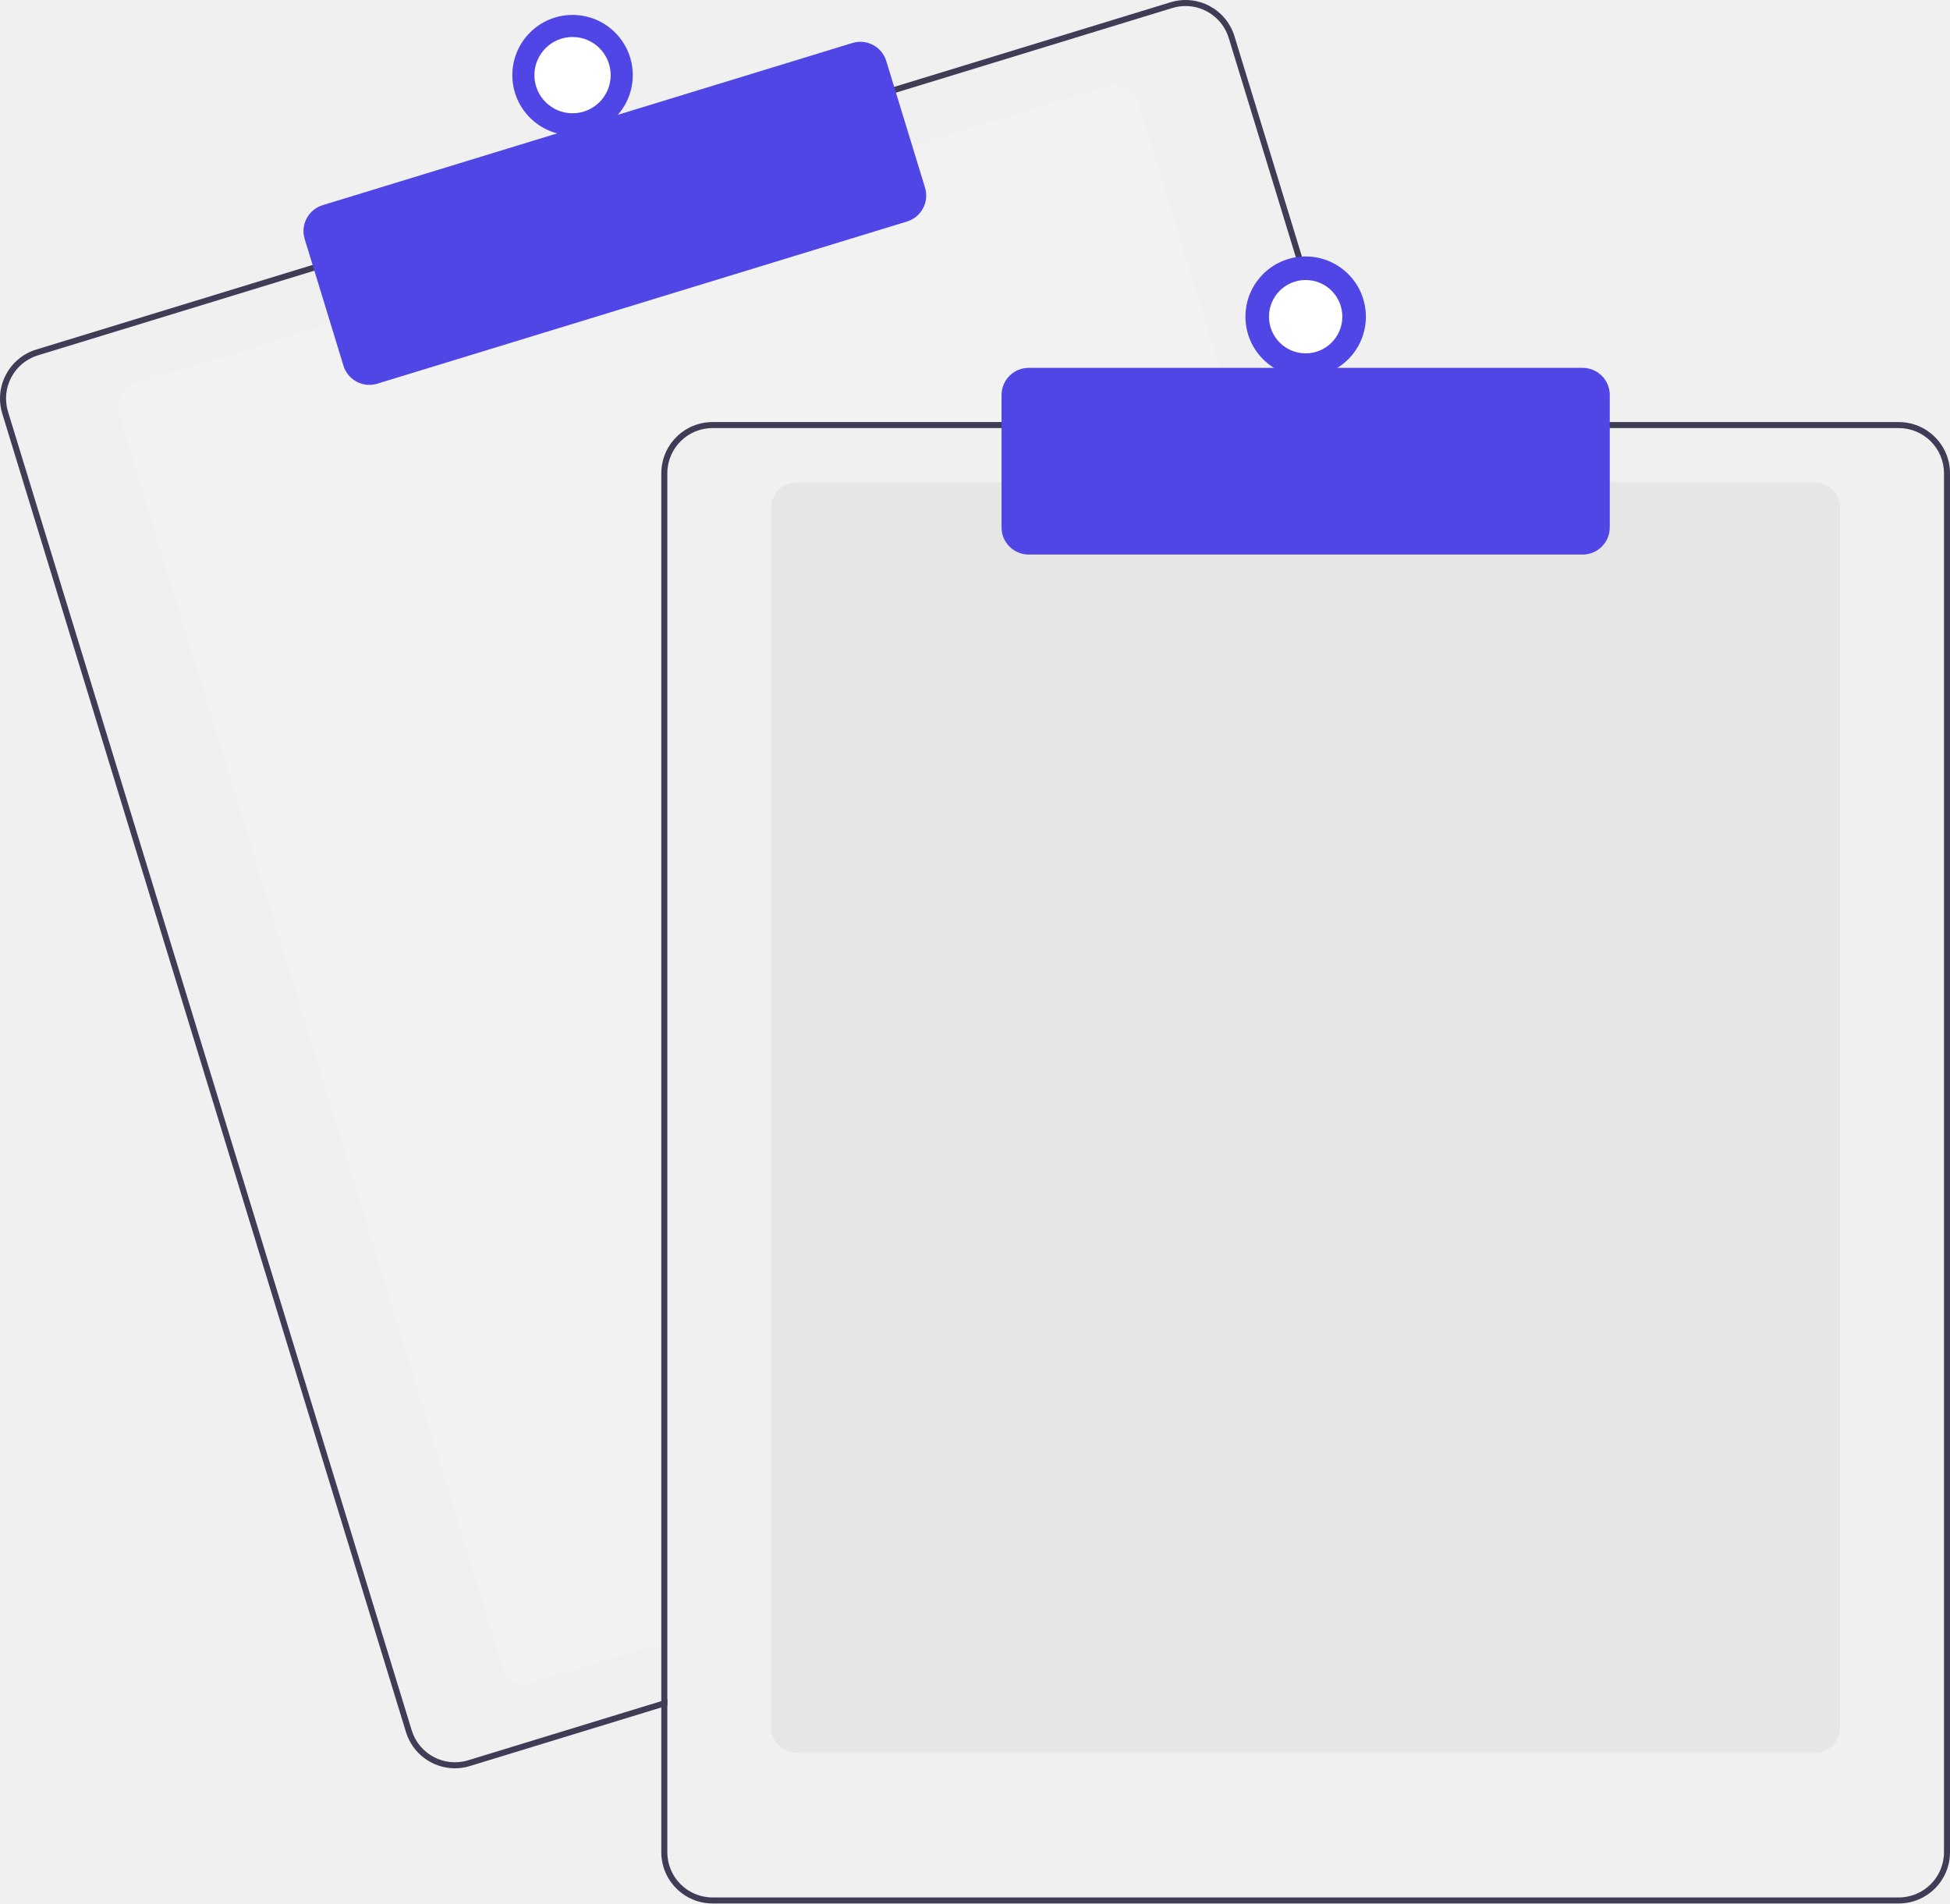
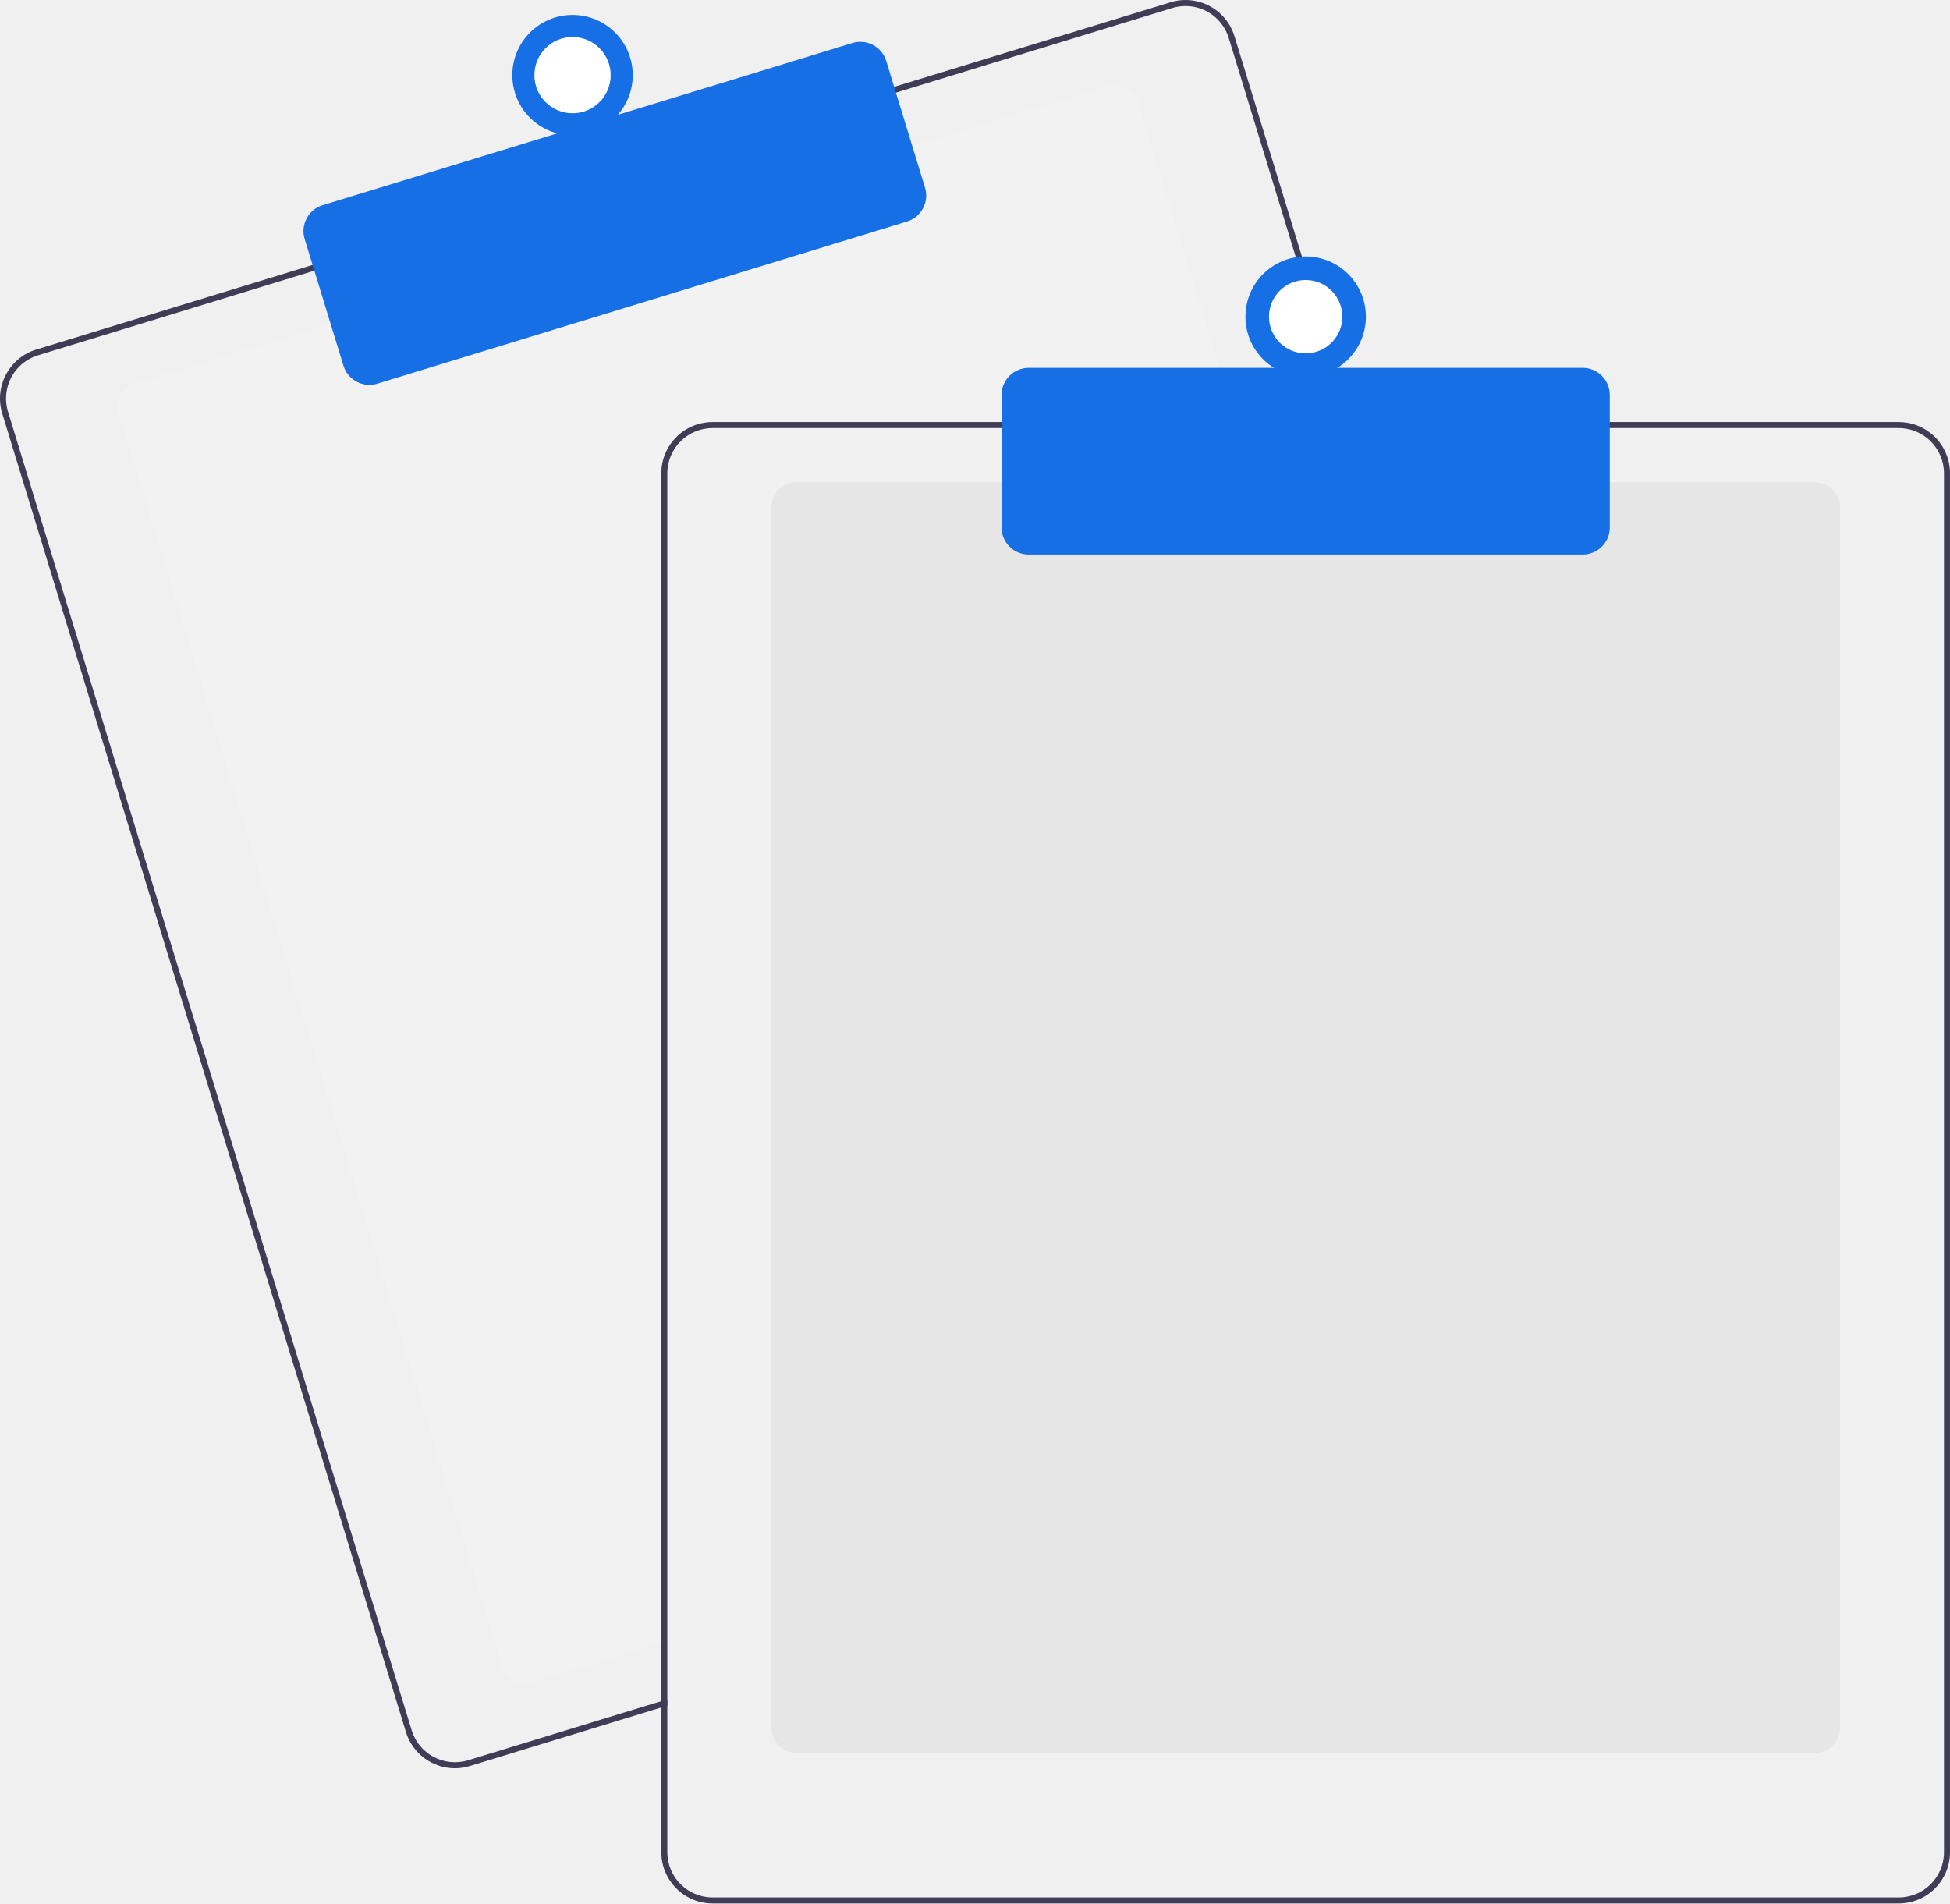
<svg xmlns="http://www.w3.org/2000/svg" id="b21613c9-2bf0-4d37-bef0-3b193d34fc5d" data-name="Layer 1" width="647.636" height="632.174" viewBox="0 0 647.636 632.174">
  <path d="M687.328,276.087H512.818a15.018,15.018,0,0,0-15,15v387.85l-2,.61-42.81,13.11a8.007,8.007,0,0,1-9.99-5.31L315.678,271.397a8.003,8.003,0,0,1,5.31-9.99l65.97-20.2,191.25-58.54,65.97-20.2a7.989,7.989,0,0,1,9.99,5.3l32.55,106.32Z" transform="translate(-276.1819 -133.9131)" fill="#f2f2f2" />
  <path d="M725.408,274.087l-39.23-128.14a16.994,16.994,0,0,0-21.23-11.28l-92.75,28.39L380.958,221.607l-92.75,28.4a17.015,17.015,0,0,0-11.28,21.23l134.08,437.93a17.027,17.027,0,0,0,16.26,12.03,16.789,16.789,0,0,0,4.97-.75l63.58-19.46,2-.62v-2.09l-2,.61-64.17,19.65a15.015,15.015,0,0,1-18.73-9.95l-134.07-437.94a14.979,14.979,0,0,1,9.95-18.73l92.75-28.4,191.24-58.54,92.75-28.4a15.156,15.156,0,0,1,4.41-.66,15.015,15.015,0,0,1,14.32,10.61l39.05,127.56.62,2h2.08Z" transform="translate(-276.1819 -133.9131)" fill="#3f3d56" />
-   <path d="M398.863,261.734a9.016,9.016,0,0,1-8.611-6.367l-12.88-42.072a8.999,8.999,0,0,1,5.971-11.24l175.939-53.864a9.009,9.009,0,0,1,11.241,5.971l12.88,42.072a9.01,9.01,0,0,1-5.971,11.241L401.492,261.339A8.976,8.976,0,0,1,398.863,261.734Z" transform="translate(-276.1819 -133.9131)" fill="#4F46E5" />
-   <circle cx="190.154" cy="24.955" r="20" fill="#4F46E5" />
+   <path d="M398.863,261.734a9.016,9.016,0,0,1-8.611-6.367l-12.88-42.072a8.999,8.999,0,0,1,5.971-11.24l175.939-53.864a9.009,9.009,0,0,1,11.241,5.971l12.88,42.072a9.01,9.01,0,0,1-5.971,11.241L401.492,261.339A8.976,8.976,0,0,1,398.863,261.734Z" transform="translate(-276.1819 -133.9131)" fill="#166FE5" />
+   <circle cx="190.154" cy="24.955" r="20" fill="#166FE5" />
  <circle cx="190.154" cy="24.955" r="12.665" fill="#fff" />
  <path d="M878.818,716.087h-338a8.51,8.51,0,0,1-8.5-8.5v-405a8.51,8.51,0,0,1,8.5-8.5h338a8.51,8.51,0,0,1,8.5,8.5v405A8.51,8.51,0,0,1,878.818,716.087Z" transform="translate(-276.1819 -133.9131)" fill="#e6e6e6" />
  <path d="M723.318,274.087h-210.5a17.024,17.024,0,0,0-17,17v407.8l2-.61v-407.19a15.018,15.018,0,0,1,15-15H723.938Zm183.5,0h-394a17.024,17.024,0,0,0-17,17v458a17.024,17.024,0,0,0,17,17h394a17.024,17.024,0,0,0,17-17v-458A17.024,17.024,0,0,0,906.818,274.087Zm15,475a15.018,15.018,0,0,1-15,15h-394a15.018,15.018,0,0,1-15-15v-458a15.018,15.018,0,0,1,15-15h394a15.018,15.018,0,0,1,15,15Z" transform="translate(-276.1819 -133.9131)" fill="#3f3d56" />
-   <path d="M801.818,318.087h-184a9.01,9.01,0,0,1-9-9v-44a9.01,9.01,0,0,1,9-9h184a9.01,9.01,0,0,1,9,9v44A9.01,9.01,0,0,1,801.818,318.087Z" transform="translate(-276.1819 -133.9131)" fill="#4F46E5" />
-   <circle cx="433.636" cy="105.174" r="20" fill="#4F46E5" />
+   <path d="M801.818,318.087h-184a9.01,9.01,0,0,1-9-9v-44a9.01,9.01,0,0,1,9-9h184a9.01,9.01,0,0,1,9,9v44A9.01,9.01,0,0,1,801.818,318.087Z" transform="translate(-276.1819 -133.9131)" fill="#166FE5" />
+   <circle cx="433.636" cy="105.174" r="20" fill="#166FE5" />
  <circle cx="433.636" cy="105.174" r="12.182" fill="#fff" />
</svg>
